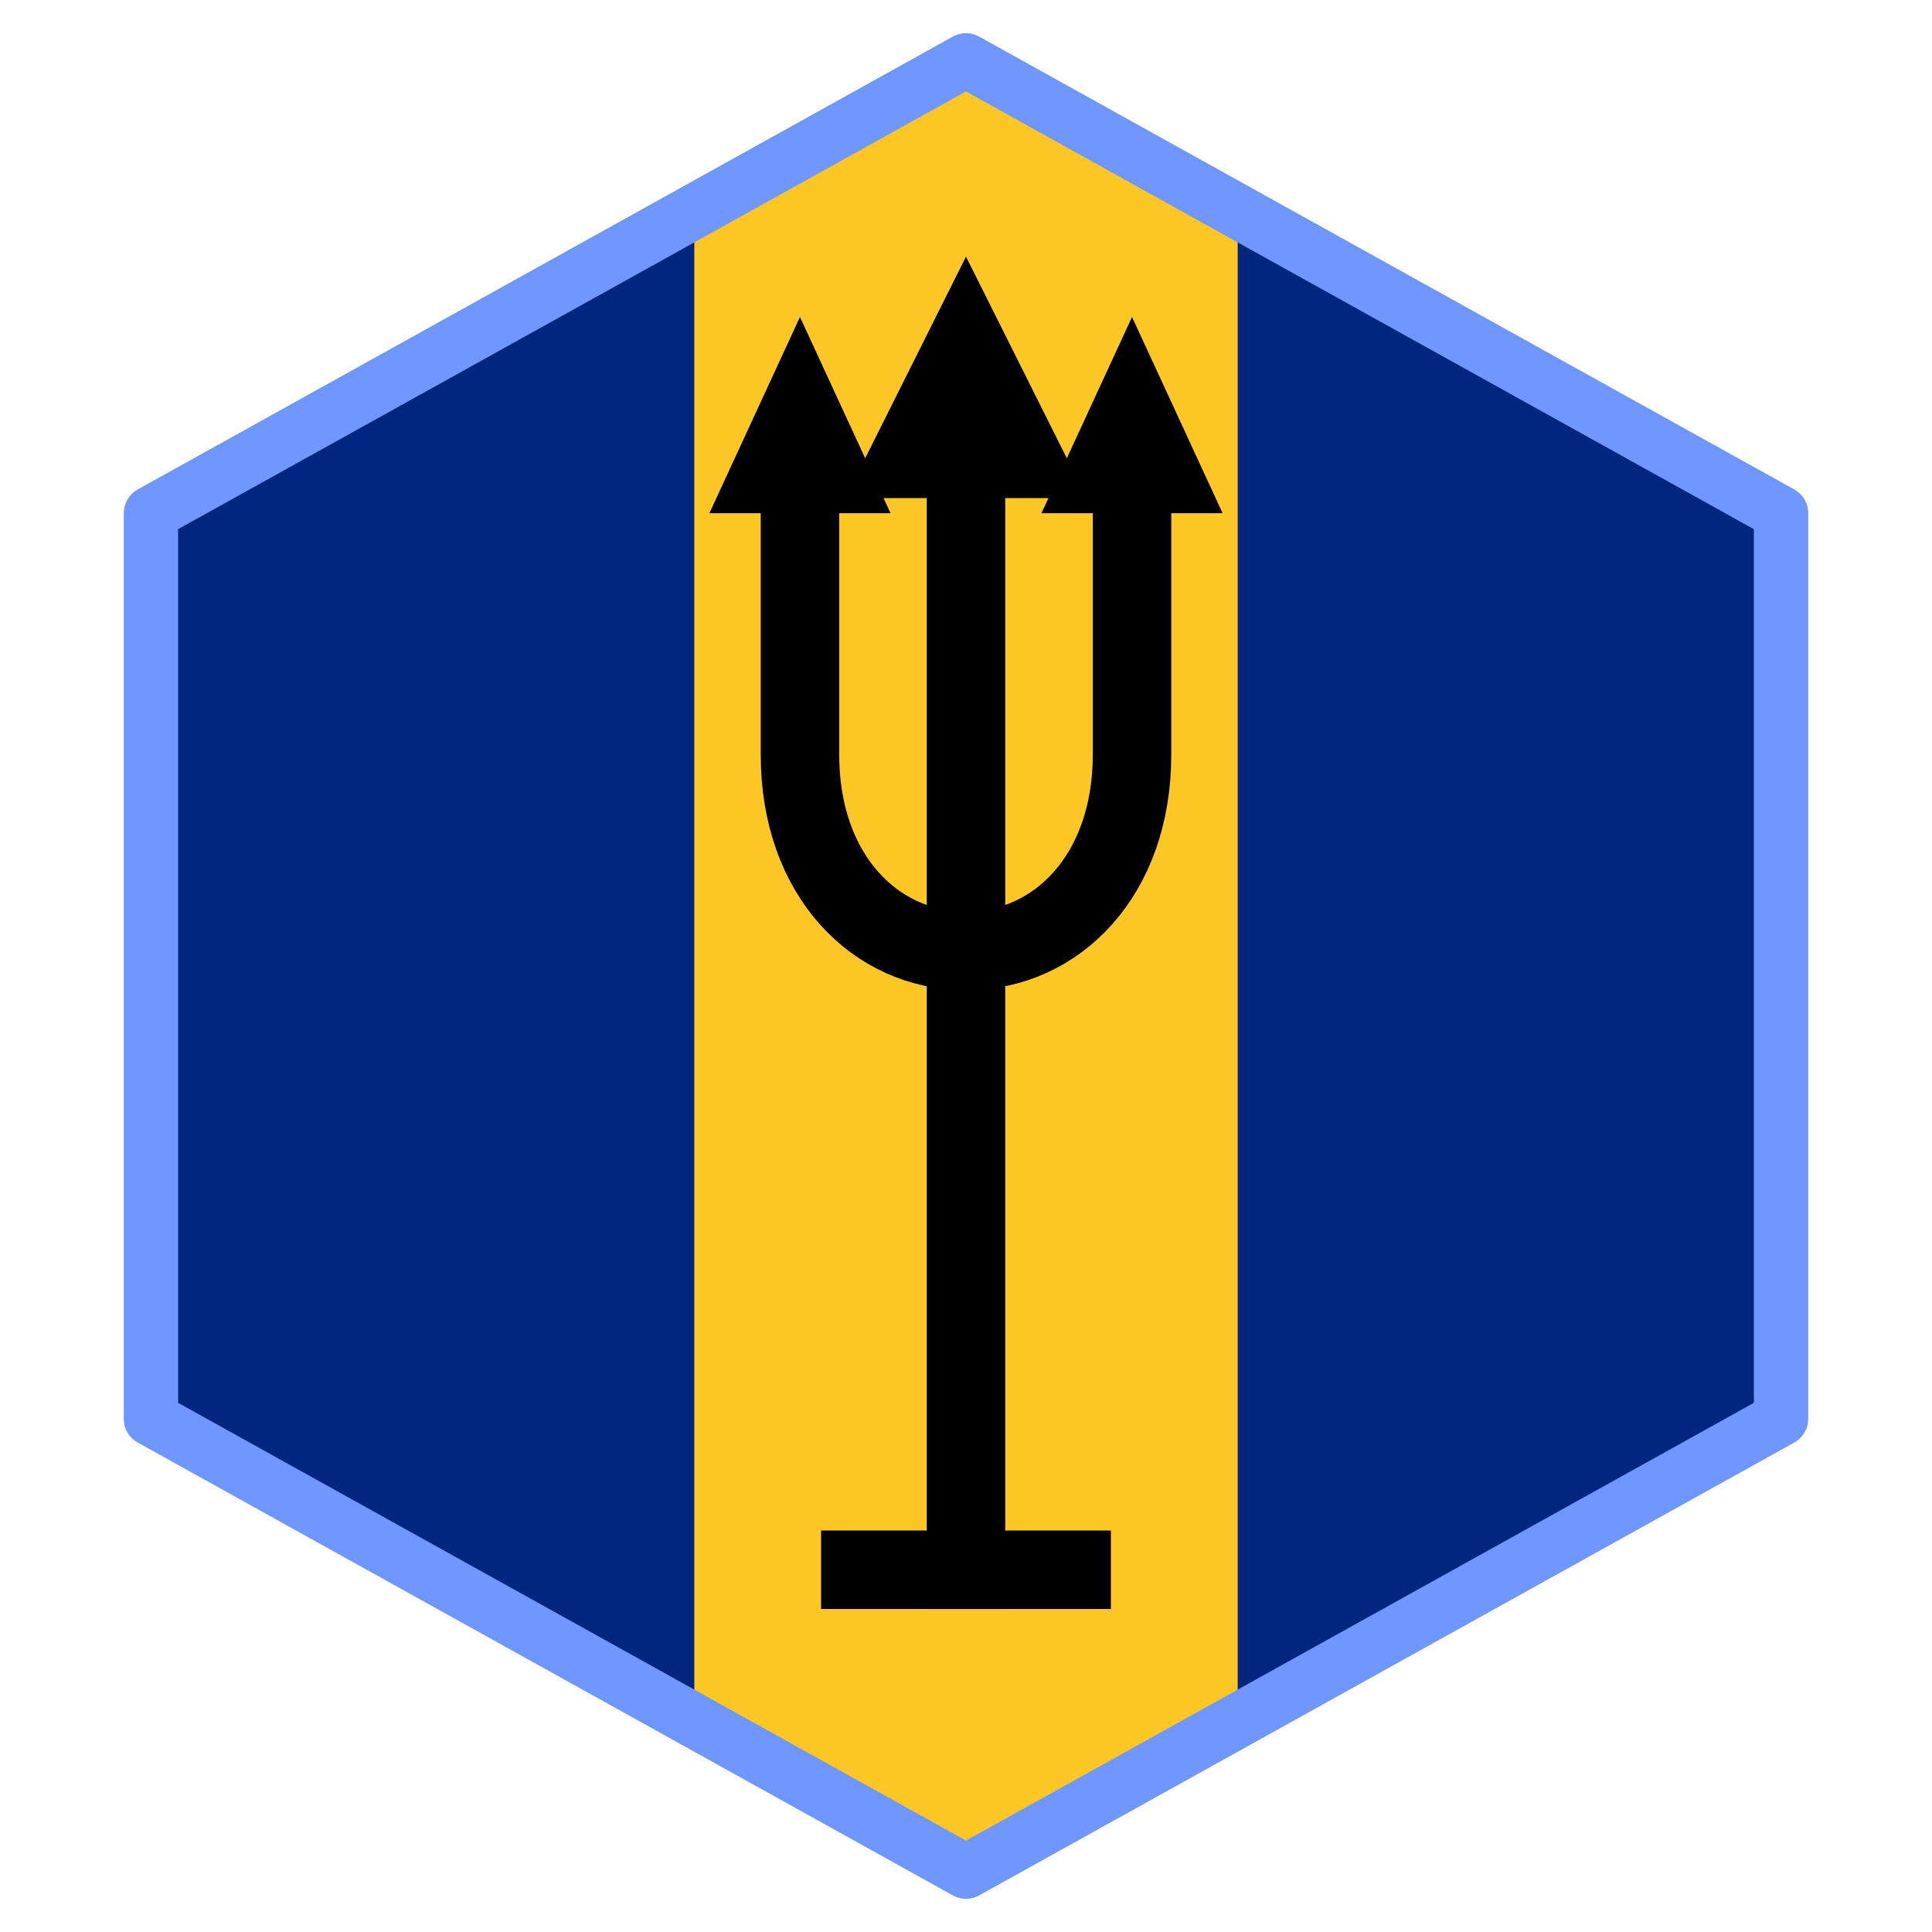
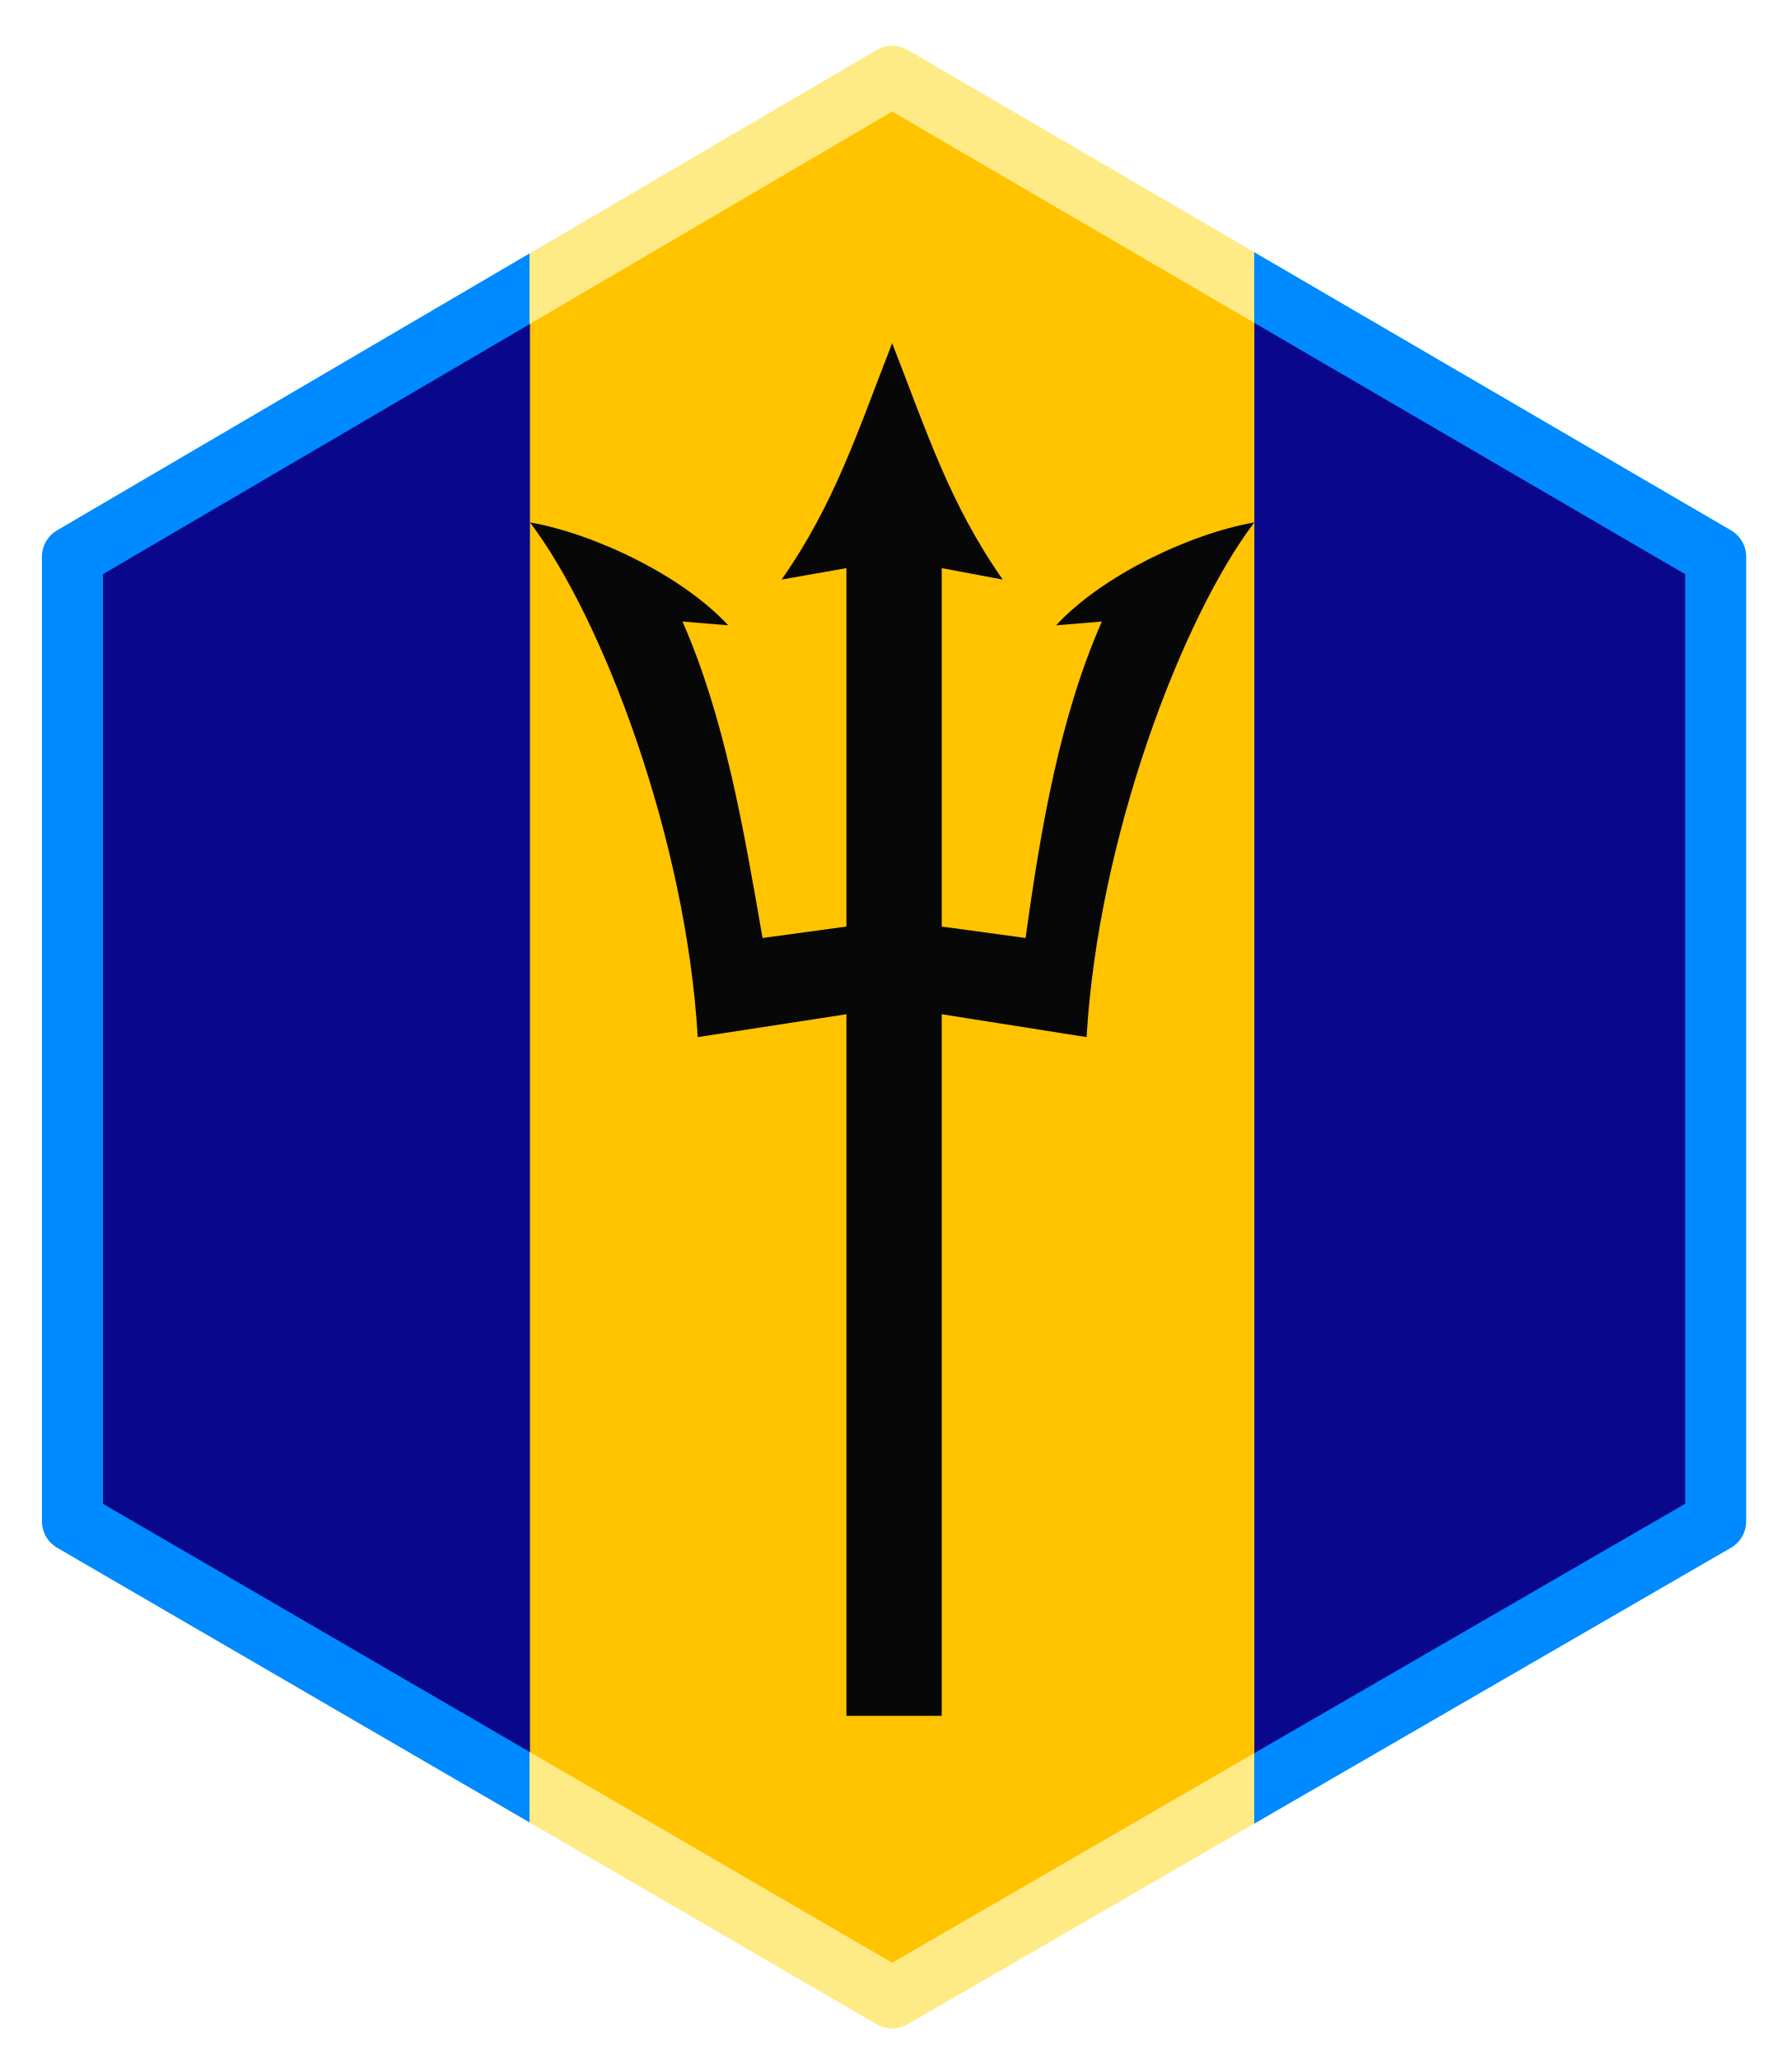
- <svg xmlns="http://www.w3.org/2000/svg" viewBox="0 0 64 64">
+ <svg xmlns="http://www.w3.org/2000/svg" viewBox="190 56 470 540">
  <defs>
-     <clipPath id="h">
-       <path d="M32 2 59 17v30L32 62 5 47V17z" />
+     <path id="hexagon" d="M424 76 640 202V455L424 580 209 455V202Z" />
+     <clipPath id="badge">
+       <use href="#hexagon" />
    </clipPath>
+     <linearGradient id="rim" gradientUnits="userSpaceOnUse" x1="209" y1="0" x2="640" y2="0">
+       <stop offset="0" stop-color="#008AFF" />
+       <stop offset=".278" stop-color="#008AFF" />
+       <stop offset=".278" stop-color="#FFEB85" />
+       <stop offset=".719" stop-color="#FFEB85" />
+       <stop offset=".719" stop-color="#008AFF" />
+       <stop offset="1" stop-color="#008AFF" />
+     </linearGradient>
  </defs>
-   <g clip-path="url(#h)">
-     <rect x="0" width="64" height="64" fill="#00267f" />
-     <rect x="23" width="18" height="64" fill="#ffc726" />
+   <g stroke-linejoin="round">
+     <g clip-path="url(#badge)">
+       <path fill="#09088C" d="M195 65H655V592H195Z" />
+       <path fill="#FFC300" d="M329 65H519V592H329Z" />
+     </g>
+     <use href="#hexagon" fill="none" stroke="url(#rim)" stroke-width="16" />
  </g>
-   <path d="M32 2 59 17v30L32 62 5 47V17z" fill="none" stroke="#6f97ff" stroke-width="1.800" stroke-linejoin="round" />
-   <g fill="none" stroke="#000" stroke-width="2.600" stroke-linecap="square" stroke-linejoin="miter">
-     <path d="M32 16v36" />
-     <path d="M26.500 17v8c0 4 2.500 6.500 5.500 6.500s5.500-2.500 5.500-6.500v-8" />
-     <path d="M28.500 52h7" />
-   </g>
-   <g fill="#000">
-     <path d="M32 8.500l-4 8h8z" />
-     <path d="M26.500 10.500l-3 6.500h6z" />
-     <path d="M37.500 10.500l-3 6.500h6z" />
-   </g>
+   <path fill="#080707" d="M424 146C433 169 439 188 453 208L437 205V299L459 302C463 273 468 244 479 219L467 220C479 207 502 196 519 193C500 218 478 276 475 328L437 322V506H412V322L373 328C370 276 348 218 329 193C346 196 369 207 381 220L369 219C380 244 385 273 390 302L412 299V205L395 208C409 188 415 169 424 146Z" />
</svg>
